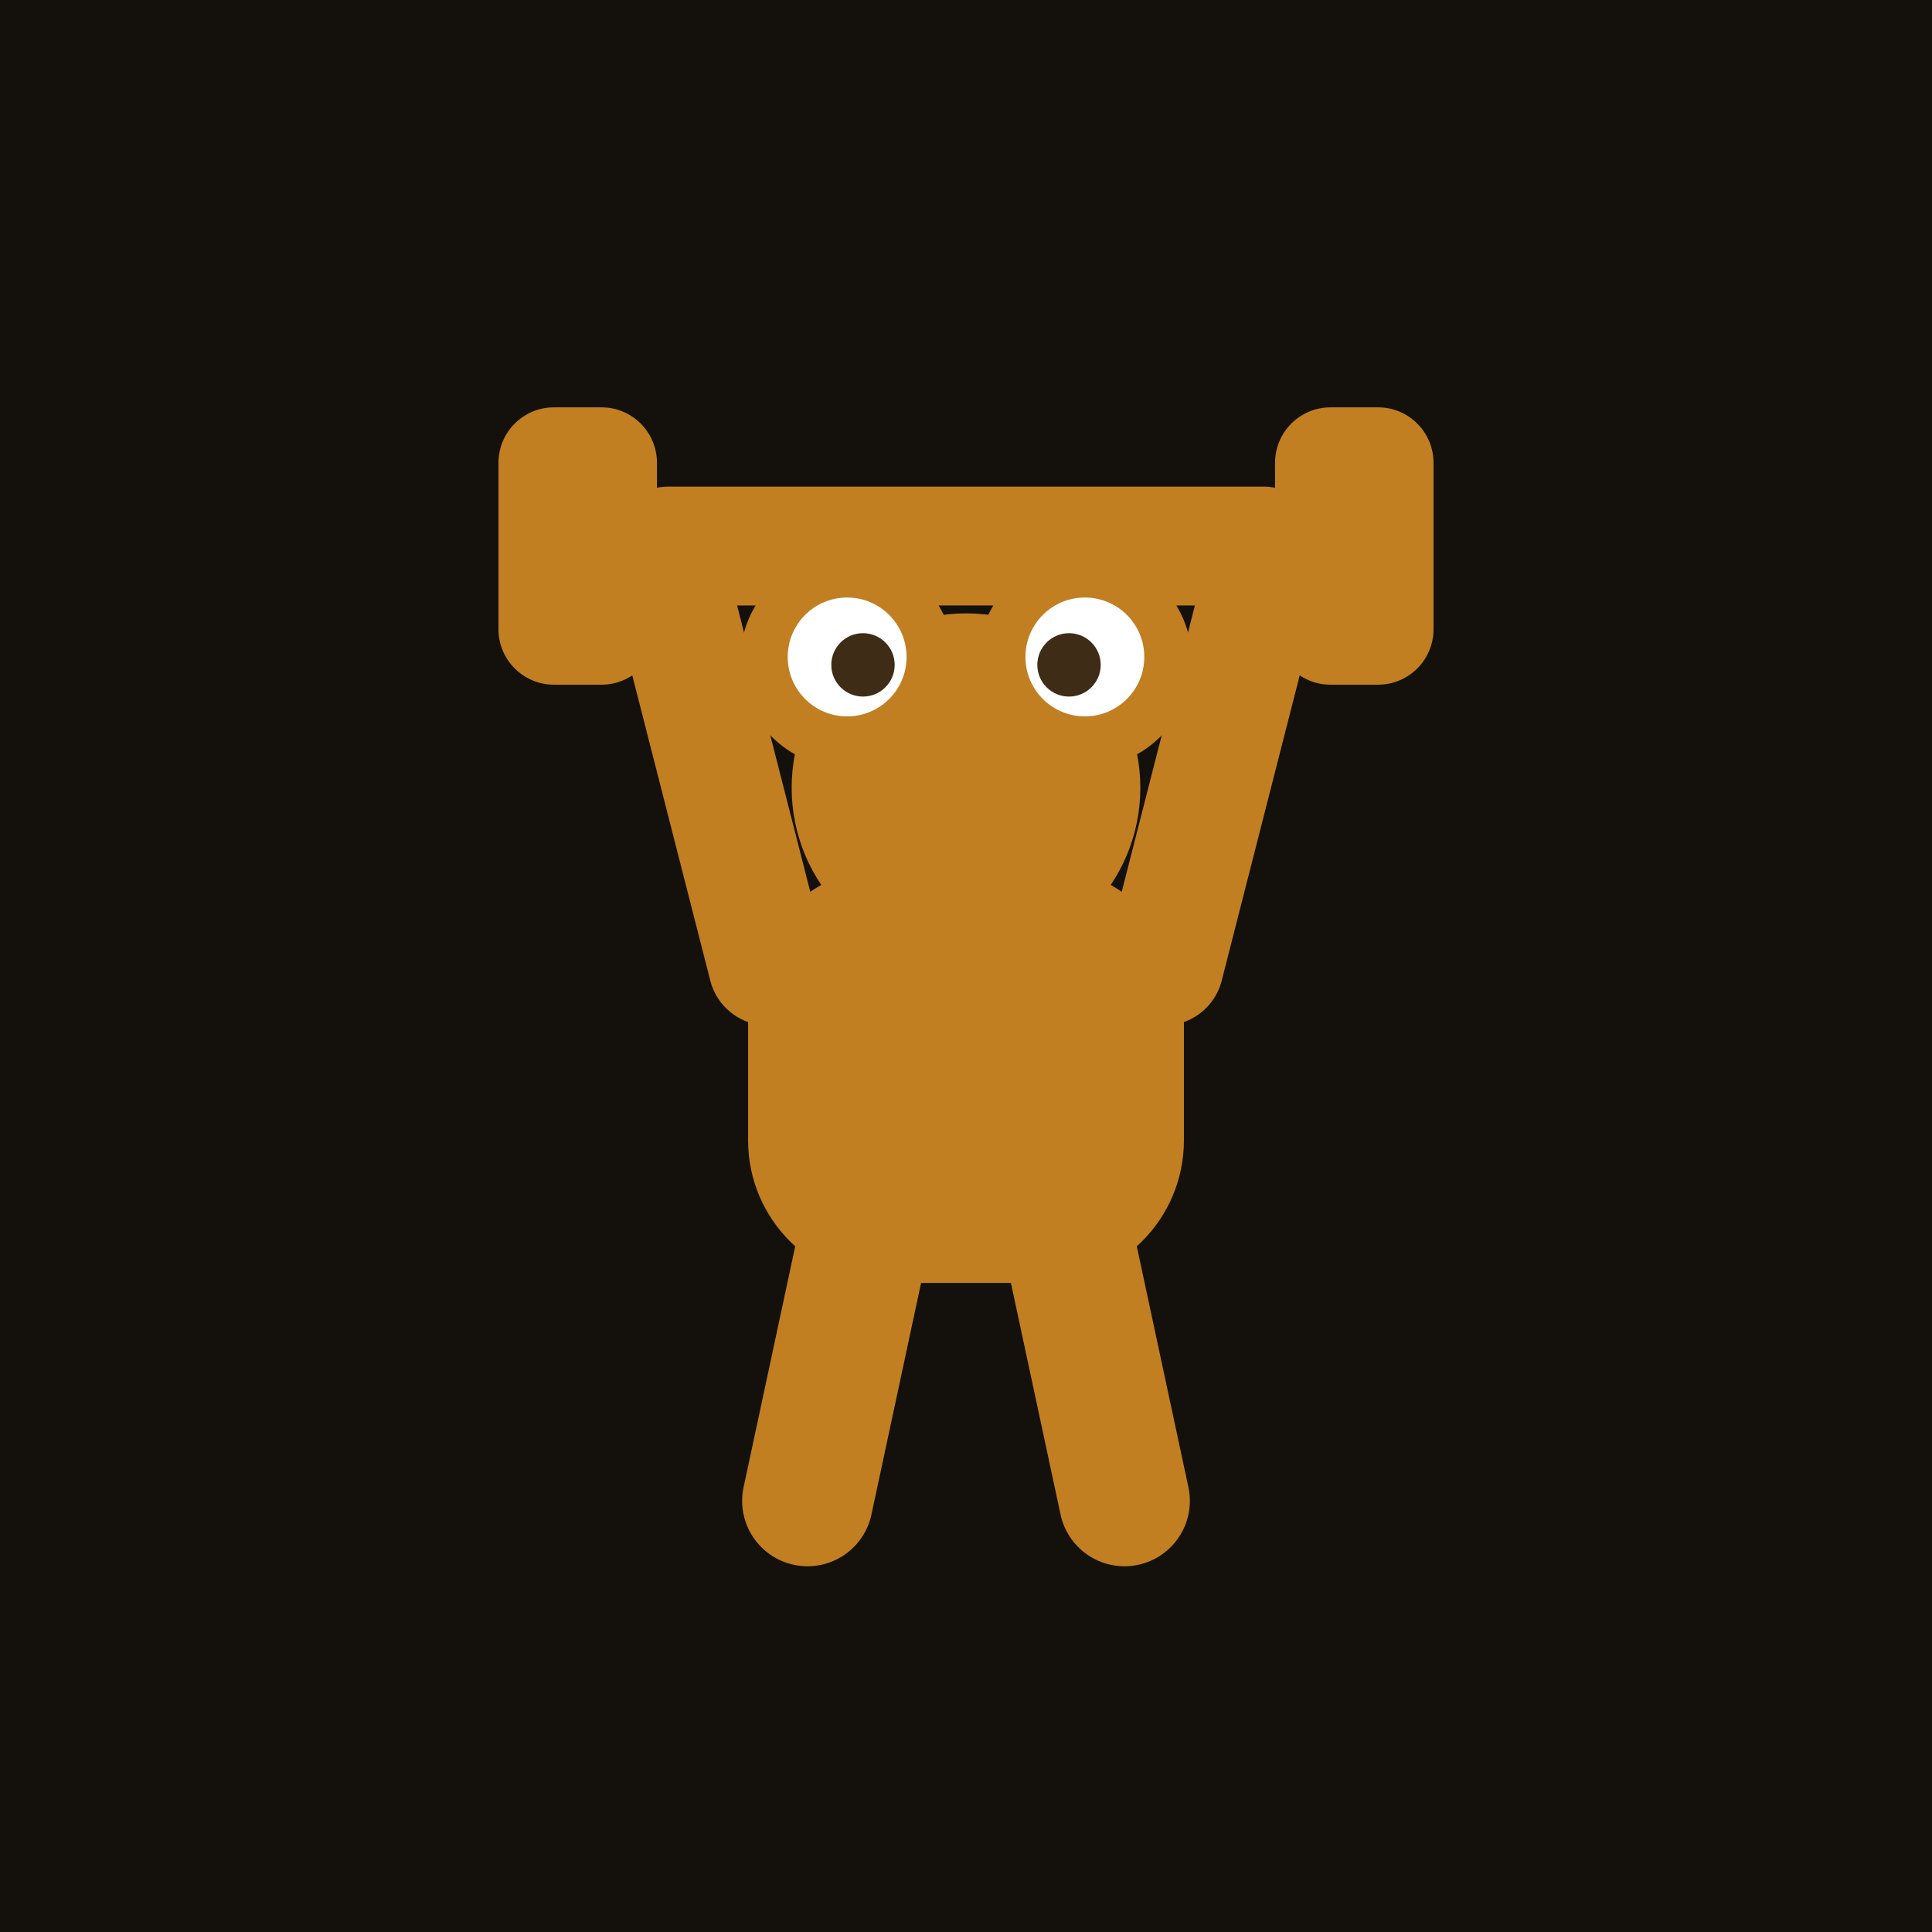
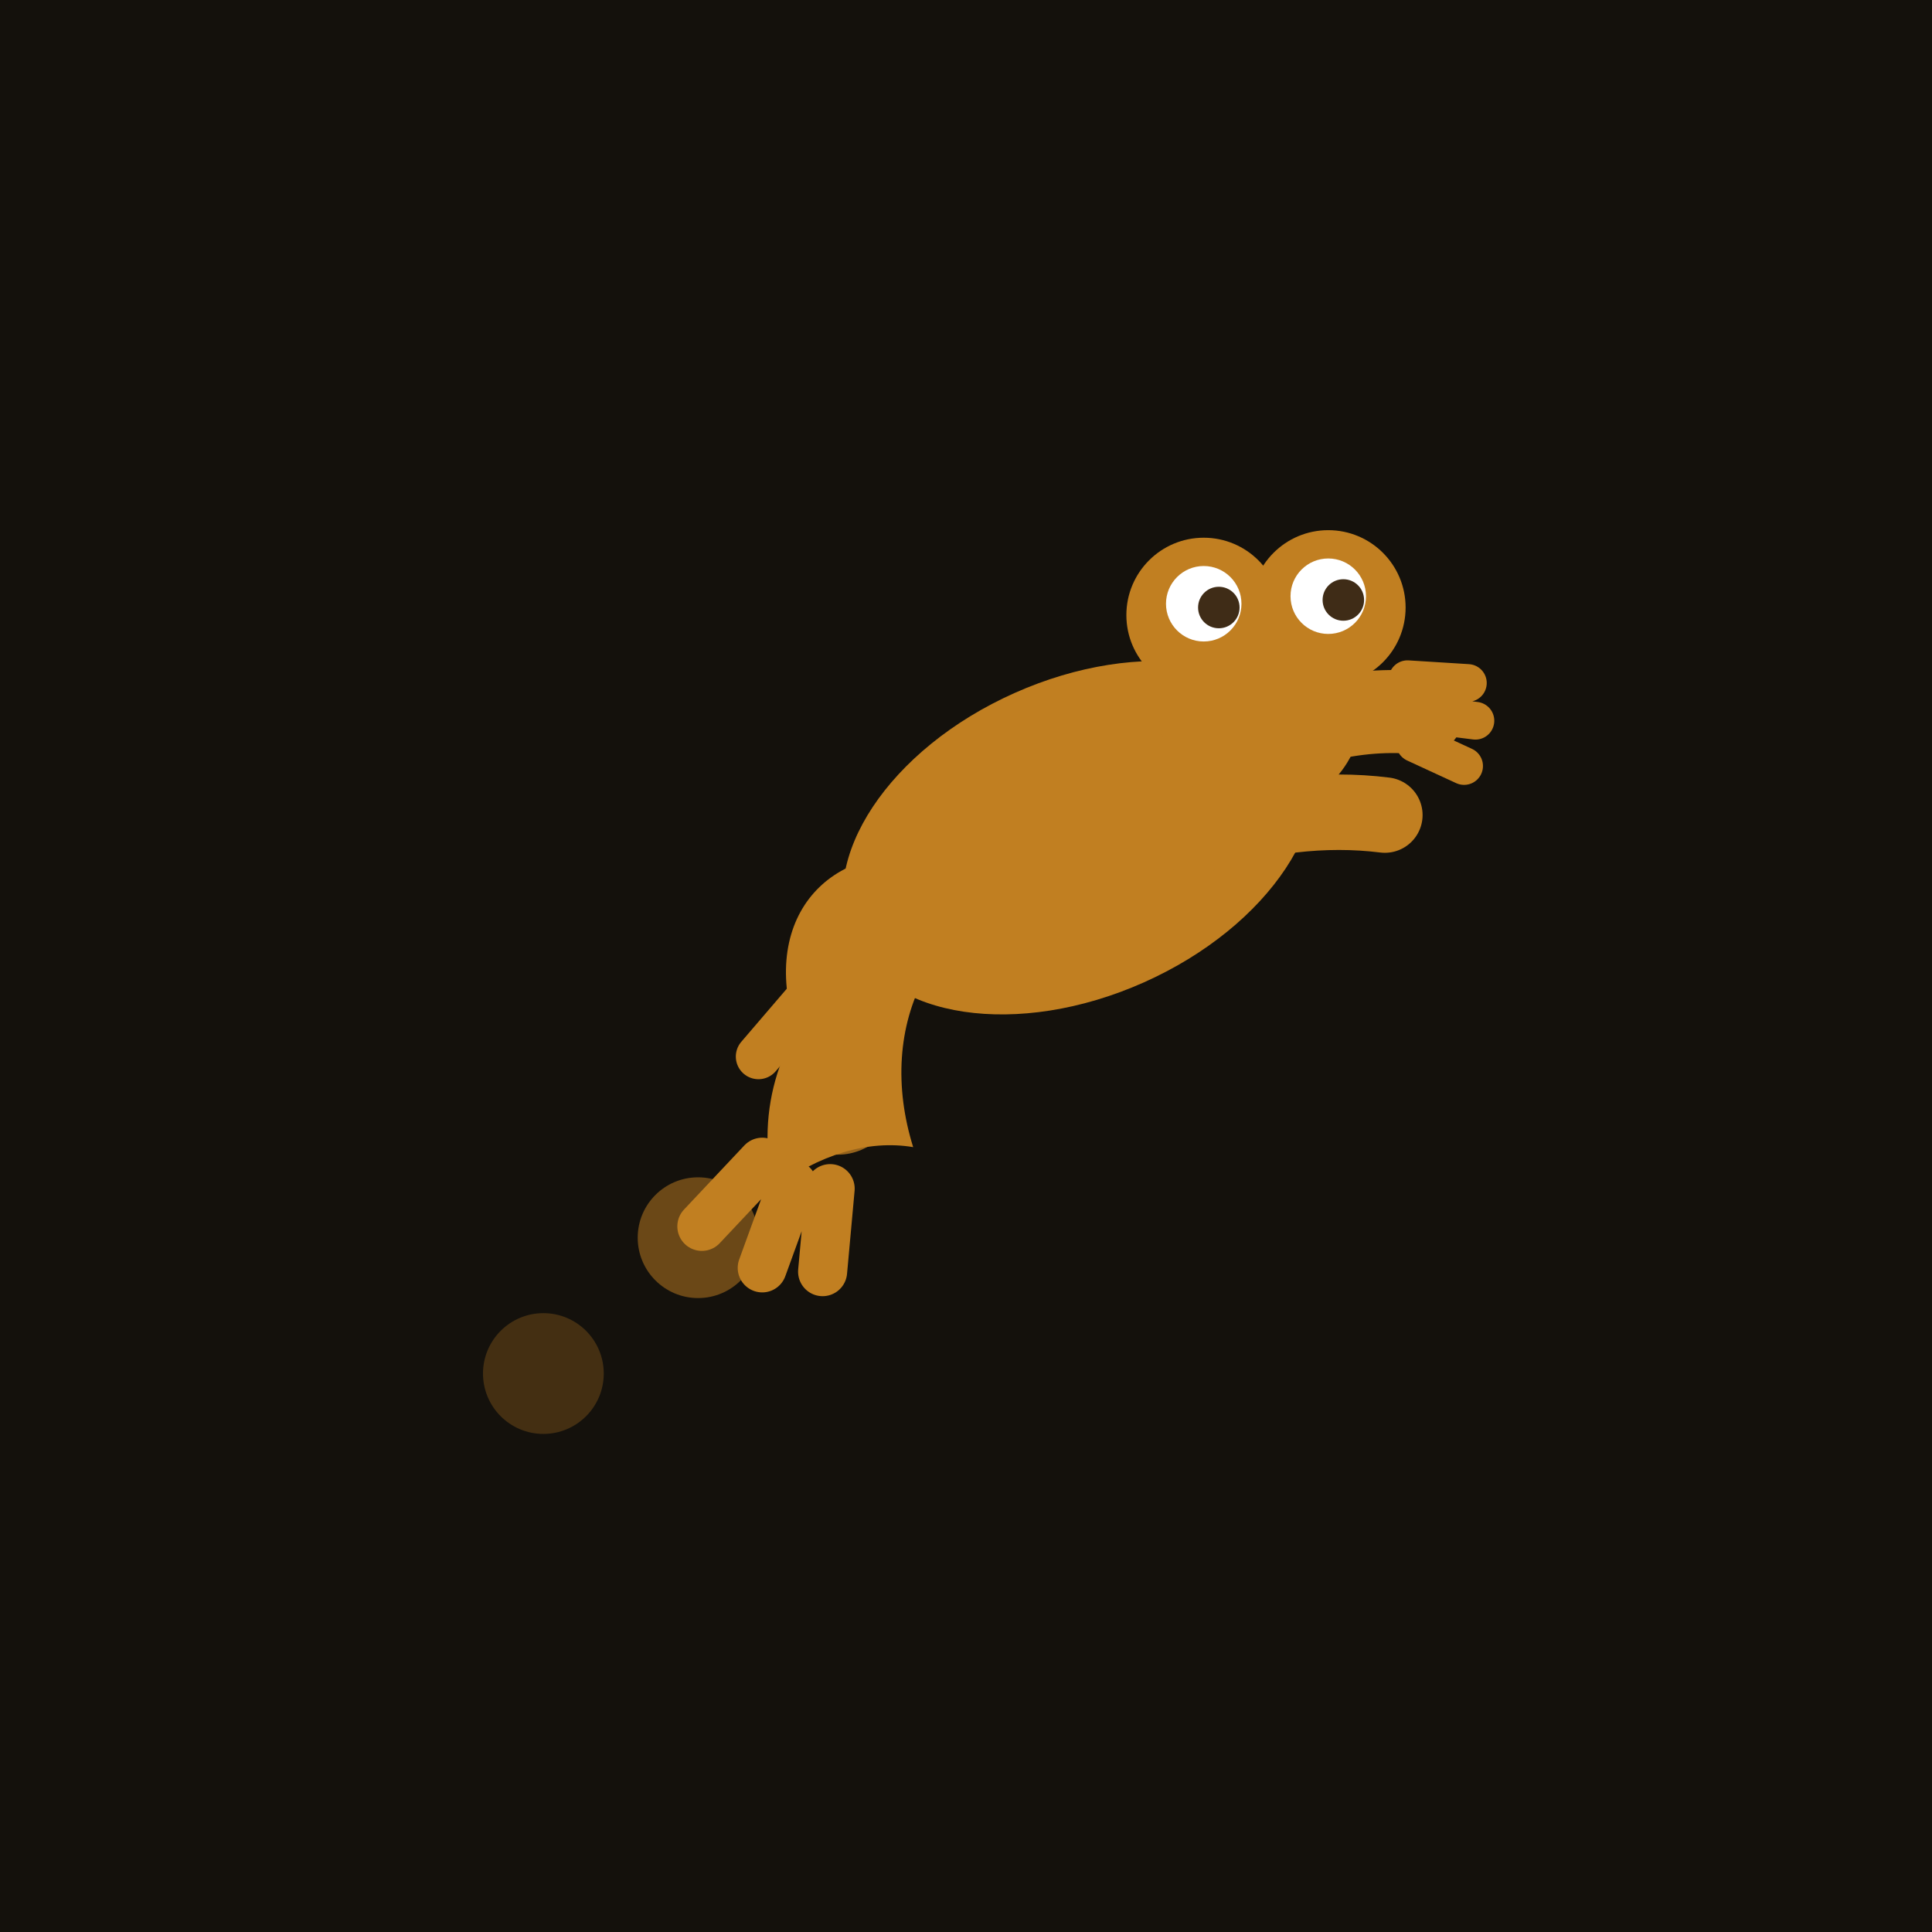
<svg xmlns="http://www.w3.org/2000/svg" width="512" height="512" viewBox="0 0 512 512">
  <rect width="512" height="512" fill="#14110c" />
-   <g transform="translate(256 256) scale(10.5) translate(-16 -15.5)">
-     <g fill="#c17f21">
-       <rect x="7" y="3.4" width="18" height="3" rx="1.5" />
-       <rect x="4.2" y="1.4" width="4" height="7" rx="1.4" />
-       <rect x="23.8" y="1.4" width="4" height="7" rx="1.4" />
-     </g>
-     <path d="M11 15.5 L8.7 6.5" stroke="#c17f21" stroke-width="3" stroke-linecap="round" fill="none" />
-     <path d="M21 15.5 L23.3 6.5" stroke="#c17f21" stroke-width="3" stroke-linecap="round" fill="none" />
-     <path d="M13.5 22 L12 29" stroke="#c17f21" stroke-width="3.3" stroke-linecap="round" fill="none" />
-     <path d="M18.5 22 L20 29" stroke="#c17f21" stroke-width="3.3" stroke-linecap="round" fill="none" />
-     <rect x="10.5" y="13" width="11" height="10.5" rx="3.6" fill="#c17f21" />
-     <circle cx="16" cy="11" r="4.4" fill="#c17f21" />
-     <circle cx="13" cy="7.8" r="2.7" fill="#c17f21" />
-     <circle cx="19" cy="7.8" r="2.7" fill="#c17f21" />
-     <circle cx="13" cy="7.7" r="1.5" fill="#ffffff" />
-     <circle cx="19" cy="7.7" r="1.5" fill="#ffffff" />
-     <circle cx="13.4" cy="7.9" r="0.8" fill="#3f2c17" />
-     <circle cx="18.6" cy="7.9" r="0.8" fill="#3f2c17" />
+   <g transform="translate(256 256) scale(10) translate(-16 -17)">
+     <circle cx="4.8" cy="27.8" r="1.6" fill="#c17f21" opacity="0.28" />
+     <circle cx="8.9" cy="24.2" r="1.6" fill="#c17f21" opacity="0.5" />
+     <circle cx="12.6" cy="20.4" r="1.6" fill="#c17f21" opacity="0.75" />
+     <path d="M15.6 14.2C12.7 13.5 10.6 15.4 11.4 18.4C12.6 17.5 14 17.2 15.2 17.4C14.7 16 14.8 14.9 15.6 14.2Z" fill="#c17f21" />
+     <path d="M12.6 17.4C11.1 18.7 10.4 20.8 10.9 22.9C12.1 22 13.4 21.6 14.6 21.8C14.1 20.2 14.2 18.6 14.9 17.3Z" fill="#c17f21" />
+     <path d="M10.6 22.2L9 23.9M11.4 22.8L10.6 25M12.4 22.9L12.2 25.1" stroke="#c17f21" stroke-width="1.3" stroke-linecap="round" fill="none" />
+     <path d="M11.7 18L10.5 19.4M12.4 18.3L11.8 19.9" stroke="#c17f21" stroke-width="1.2" stroke-linecap="round" fill="none" />
+     <ellipse cx="19" cy="13.6" rx="6.6" ry="4.2" transform="rotate(-24 19 13.6)" fill="#c17f21" />
+     <path d="M22 13.6C23.8 13 25.5 12.8 27.1 13" stroke="#c17f21" stroke-width="2" stroke-linecap="round" fill="none" />
+     <path d="M22.6 11.6C24.5 10.6 26.3 10.1 28.1 10.3" stroke="#c17f21" stroke-width="2.2" stroke-linecap="round" fill="none" />
+     <path d="M27.7 9.4L29.3 9.5M27.9 10.3L29.5 10.5M27.9 11.1L29.2 11.7" stroke="#c17f21" stroke-width="1" stroke-linecap="round" fill="none" />
+     <circle cx="23.8" cy="10.2" r="2.7" fill="#c17f21" />
+     <circle cx="22.3" cy="7.7" r="2.05" fill="#c17f21" />
+     <circle cx="25.6" cy="7.5" r="2.05" fill="#c17f21" />
+     <circle cx="22.3" cy="7.4" r="1" fill="#ffffff" />
+     <circle cx="25.6" cy="7.2" r="1" fill="#ffffff" />
+     <circle cx="22.7" cy="7.5" r="0.55" fill="#3f2c17" />
+     <circle cx="26" cy="7.3" r="0.55" fill="#3f2c17" />
  </g>
</svg>
